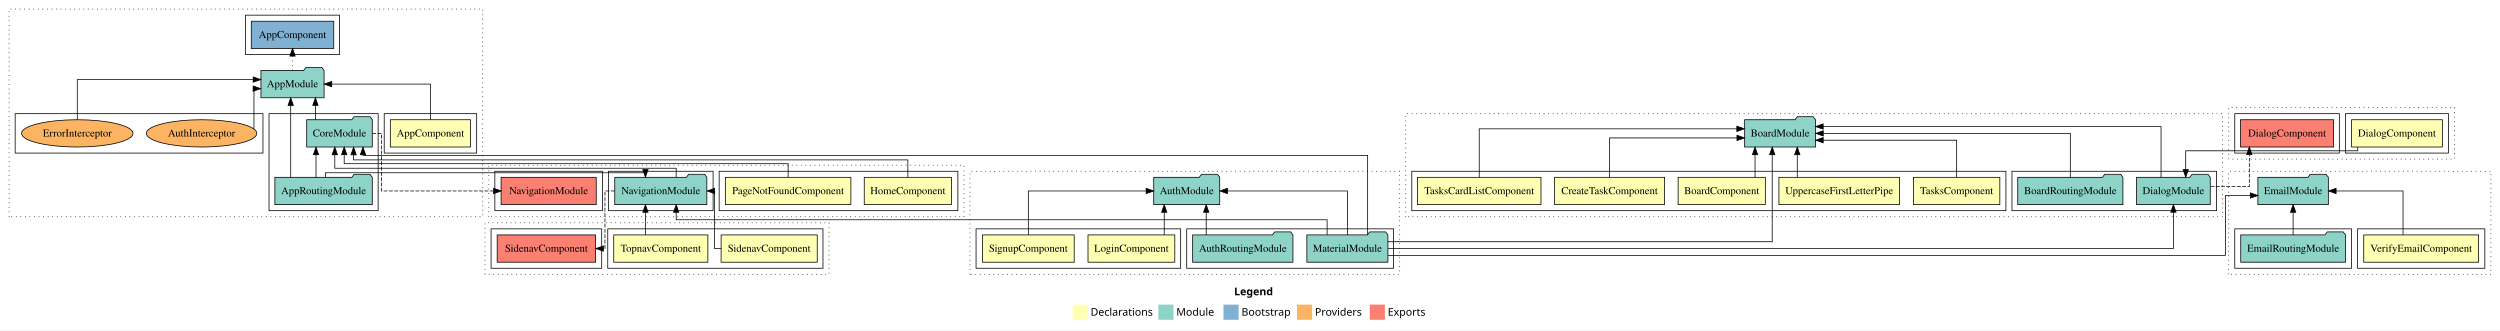
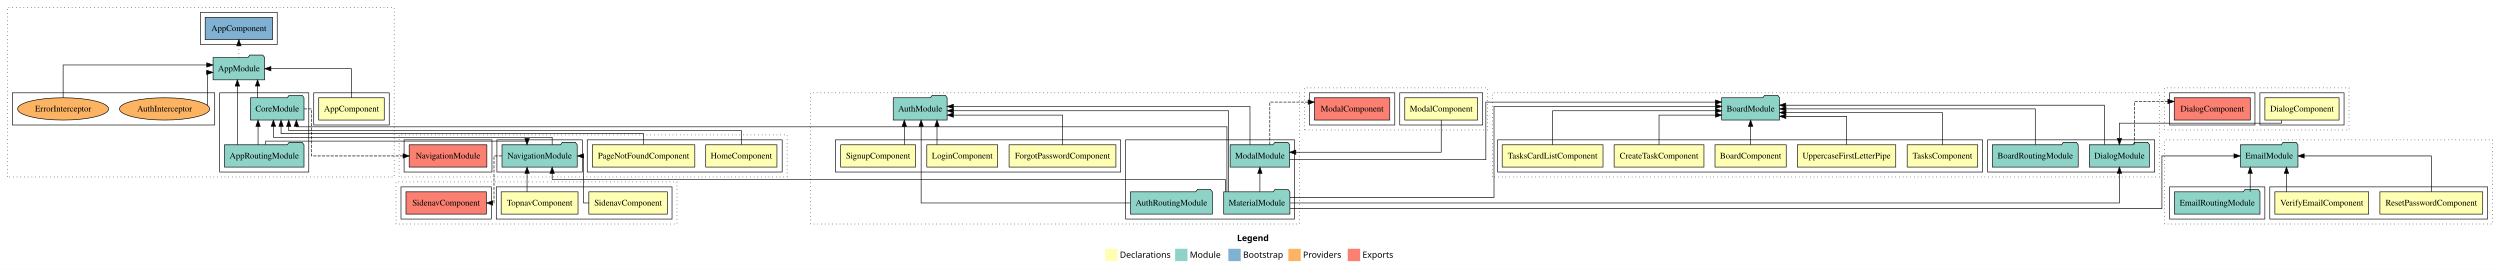
- <svg xmlns="http://www.w3.org/2000/svg" width="3299pt" height="436pt" viewBox="0.00 0.00 3299.00 436.00">
+ <svg xmlns="http://www.w3.org/2000/svg" width="4040pt" height="436pt" viewBox="0.00 0.00 4040.00 436.00">
  <g id="graph0" class="graph" transform="scale(1 1) rotate(0) translate(4 432)">
-     <polygon fill="#ffffff" stroke="transparent" points="-4,4 -4,-432 3295,-432 3295,4 -4,4" />
-     <text text-anchor="start" x="1624.509" y="-42.4" font-family="sans-serif" font-weight="bold" font-size="14.00" fill="#000000">Legend</text>
-     <polygon fill="#ffffb3" stroke="transparent" points="1411.5,-10 1411.5,-30 1431.5,-30 1431.5,-10 1411.5,-10" />
-     <text text-anchor="start" x="1435.129" y="-15.4" font-family="sans-serif" font-size="14.00" fill="#000000">  Declarations</text>
-     <polygon fill="#8dd3c7" stroke="transparent" points="1524.5,-10 1524.5,-30 1544.5,-30 1544.5,-10 1524.5,-10" />
-     <text text-anchor="start" x="1548.225" y="-15.4" font-family="sans-serif" font-size="14.00" fill="#000000">  Module</text>
-     <polygon fill="#80b1d3" stroke="transparent" points="1610.5,-10 1610.5,-30 1630.5,-30 1630.5,-10 1610.5,-10" />
-     <text text-anchor="start" x="1634.281" y="-15.4" font-family="sans-serif" font-size="14.00" fill="#000000">  Bootstrap</text>
-     <polygon fill="#fdb462" stroke="transparent" points="1707.5,-10 1707.5,-30 1727.5,-30 1727.5,-10 1707.5,-10" />
-     <text text-anchor="start" x="1731.173" y="-15.4" font-family="sans-serif" font-size="14.00" fill="#000000">  Providers</text>
-     <polygon fill="#fb8072" stroke="transparent" points="1803.5,-10 1803.5,-30 1823.5,-30 1823.5,-10 1803.5,-10" />
-     <text text-anchor="start" x="1827.226" y="-15.4" font-family="sans-serif" font-size="14.00" fill="#000000">  Exports</text>
+     <polygon fill="#ffffff" stroke="transparent" points="-4,4 -4,-432 4036,-432 4036,4 -4,4" />
+     <text text-anchor="start" x="1995.009" y="-42.4" font-family="sans-serif" font-weight="bold" font-size="14.00" fill="#000000">Legend</text>
+     <polygon fill="#ffffb3" stroke="transparent" points="1782,-10 1782,-30 1802,-30 1802,-10 1782,-10" />
+     <text text-anchor="start" x="1805.629" y="-15.4" font-family="sans-serif" font-size="14.00" fill="#000000">  Declarations</text>
+     <polygon fill="#8dd3c7" stroke="transparent" points="1895,-10 1895,-30 1915,-30 1915,-10 1895,-10" />
+     <text text-anchor="start" x="1918.725" y="-15.4" font-family="sans-serif" font-size="14.00" fill="#000000">  Module</text>
+     <polygon fill="#80b1d3" stroke="transparent" points="1981,-10 1981,-30 2001,-30 2001,-10 1981,-10" />
+     <text text-anchor="start" x="2004.781" y="-15.4" font-family="sans-serif" font-size="14.00" fill="#000000">  Bootstrap</text>
+     <polygon fill="#fdb462" stroke="transparent" points="2078,-10 2078,-30 2098,-30 2098,-10 2078,-10" />
+     <text text-anchor="start" x="2101.673" y="-15.4" font-family="sans-serif" font-size="14.00" fill="#000000">  Providers</text>
+     <polygon fill="#fb8072" stroke="transparent" points="2174,-10 2174,-30 2194,-30 2194,-10 2174,-10" />
+     <text text-anchor="start" x="2197.726" y="-15.4" font-family="sans-serif" font-size="14.00" fill="#000000">  Exports</text>
    <g id="clust1" class="cluster">
      <polygon fill="none" stroke="#000000" stroke-dasharray="1,5" points="8,-146 8,-420 633,-420 633,-146 8,-146" />
    </g>
    <g id="clust2" class="cluster">
      <polygon fill="none" stroke="#000000" points="503,-230 503,-282 625,-282 625,-230 503,-230" />
    </g>
    <g id="clust4" class="cluster">
      <polygon fill="none" stroke="#000000" points="351,-154 351,-282 495,-282 495,-154 351,-154" />
    </g>
    <g id="clust6" class="cluster">
      <polygon fill="none" stroke="#000000" points="320,-360 320,-412 444,-412 444,-360 320,-360" />
    </g>
    <g id="clust7" class="cluster">
      <polygon fill="none" stroke="#000000" points="16,-230 16,-282 343,-282 343,-230 16,-230" />
    </g>
    <g id="clust14" class="cluster">
-       <polygon fill="none" stroke="#000000" stroke-dasharray="1,5" points="1276,-70 1276,-206 1843,-206 1843,-70 1276,-70" />
+       <polygon fill="none" stroke="#000000" stroke-dasharray="1,5" points="1306,-70 1306,-282 2096,-282 2096,-70 1306,-70" />
    </g>
    <g id="clust15" class="cluster">
-       <polygon fill="none" stroke="#000000" points="1284,-78 1284,-130 1554,-130 1554,-78 1284,-78" />
-     </g>
-     <g id="clust18" class="cluster">
-       <polygon fill="none" stroke="#000000" points="1562,-78 1562,-130 1835,-130 1835,-78 1562,-78" />
-     </g>
-     <g id="clust28" class="cluster">
-       <polygon fill="none" stroke="#000000" stroke-dasharray="1,5" points="1851,-146 1851,-282 2929,-282 2929,-146 1851,-146" />
+       <polygon fill="none" stroke="#000000" points="1346,-154 1346,-206 1807,-206 1807,-154 1346,-154" />
+     </g>
+     <g id="clust19" class="cluster">
+       <polygon fill="none" stroke="#000000" points="1815,-78 1815,-206 2088,-206 2088,-78 1815,-78" />
    </g>
    <g id="clust29" class="cluster">
-       <polygon fill="none" stroke="#000000" points="1859,-154 1859,-206 2643,-206 2643,-154 1859,-154" />
-     </g>
-     <g id="clust35" class="cluster">
-       <polygon fill="none" stroke="#000000" points="2651,-154 2651,-206 2921,-206 2921,-154 2651,-154" />
-     </g>
-     <g id="clust45" class="cluster">
+       <polygon fill="none" stroke="#000000" stroke-dasharray="1,5" points="2408,-146 2408,-282 3486,-282 3486,-146 2408,-146" />
+     </g>
+     <g id="clust30" class="cluster">
+       <polygon fill="none" stroke="#000000" points="2416,-154 2416,-206 3200,-206 3200,-154 2416,-154" />
+     </g>
+     <g id="clust36" class="cluster">
+       <polygon fill="none" stroke="#000000" points="3208,-154 3208,-206 3478,-206 3478,-154 3208,-154" />
+     </g>
+     <g id="clust46" class="cluster">
      <polygon fill="none" stroke="#000000" stroke-dasharray="1,5" points="641,-146 641,-214 1268,-214 1268,-146 641,-146" />
    </g>
-     <g id="clust46" class="cluster">
+     <g id="clust47" class="cluster">
      <polygon fill="none" stroke="#000000" points="945,-154 945,-206 1260,-206 1260,-154 945,-154" />
    </g>
-     <g id="clust49" class="cluster">
+     <g id="clust50" class="cluster">
      <polygon fill="none" stroke="#000000" points="799,-154 799,-206 937,-206 937,-154 799,-154" />
    </g>
-     <g id="clust50" class="cluster">
+     <g id="clust51" class="cluster">
      <polygon fill="none" stroke="#000000" points="649,-154 649,-206 791,-206 791,-154 649,-154" />
    </g>
-     <g id="clust53" class="cluster">
-       <polygon fill="none" stroke="#000000" stroke-dasharray="1,5" points="2937,-222 2937,-290 3235,-290 3235,-222 2937,-222" />
-     </g>
    <g id="clust54" class="cluster">
-       <polygon fill="none" stroke="#000000" points="3091,-230 3091,-282 3227,-282 3227,-230 3091,-230" />
-     </g>
-     <g id="clust57" class="cluster">
-       <polygon fill="none" stroke="#000000" points="2945,-230 2945,-282 3083,-282 3083,-230 2945,-230" />
-     </g>
-     <g id="clust60" class="cluster">
-       <polygon fill="none" stroke="#000000" stroke-dasharray="1,5" points="2937,-70 2937,-206 3283,-206 3283,-70 2937,-70" />
+       <polygon fill="none" stroke="#000000" stroke-dasharray="1,5" points="3494,-222 3494,-290 3792,-290 3792,-222 3494,-222" />
+     </g>
+     <g id="clust55" class="cluster">
+       <polygon fill="none" stroke="#000000" points="3648,-230 3648,-282 3784,-282 3784,-230 3648,-230" />
+     </g>
+     <g id="clust58" class="cluster">
+       <polygon fill="none" stroke="#000000" points="3502,-230 3502,-282 3640,-282 3640,-230 3502,-230" />
    </g>
    <g id="clust61" class="cluster">
-       <polygon fill="none" stroke="#000000" points="3107,-78 3107,-130 3275,-130 3275,-78 3107,-78" />
-     </g>
-     <g id="clust63" class="cluster">
-       <polygon fill="none" stroke="#000000" points="2945,-78 2945,-130 3099,-130 3099,-78 2945,-78" />
-     </g>
-     <g id="clust79" class="cluster">
+       <polygon fill="none" stroke="#000000" stroke-dasharray="1,5" points="3494,-70 3494,-206 4024,-206 4024,-70 3494,-70" />
+     </g>
+     <g id="clust62" class="cluster">
+       <polygon fill="none" stroke="#000000" points="3664,-78 3664,-130 4016,-130 4016,-78 3664,-78" />
+     </g>
+     <g id="clust65" class="cluster">
+       <polygon fill="none" stroke="#000000" points="3502,-78 3502,-130 3656,-130 3656,-78 3502,-78" />
+     </g>
+     <g id="clust81" class="cluster">
+       <polygon fill="none" stroke="#000000" stroke-dasharray="1,5" points="2104,-222 2104,-290 2400,-290 2400,-222 2104,-222" />
+     </g>
+     <g id="clust82" class="cluster">
+       <polygon fill="none" stroke="#000000" points="2258,-230 2258,-282 2392,-282 2392,-230 2258,-230" />
+     </g>
+     <g id="clust85" class="cluster">
+       <polygon fill="none" stroke="#000000" points="2112,-230 2112,-282 2250,-282 2250,-230 2112,-230" />
+     </g>
+     <g id="clust88" class="cluster">
      <polygon fill="none" stroke="#000000" stroke-dasharray="1,5" points="636,-70 636,-138 1090,-138 1090,-70 636,-70" />
    </g>
-     <g id="clust80" class="cluster">
+     <g id="clust89" class="cluster">
      <polygon fill="none" stroke="#000000" points="798,-78 798,-130 1082,-130 1082,-78 798,-78" />
    </g>
-     <g id="clust84" class="cluster">
+     <g id="clust93" class="cluster">
      <polygon fill="none" stroke="#000000" points="644,-78 644,-130 790,-130 790,-78 644,-78" />
    </g>
    <g id="node1" class="node">
      <polygon fill="#ffffb3" stroke="#000000" points="616.94,-274 511.06,-274 511.06,-238 616.94,-238 616.94,-274" />
      <text text-anchor="middle" x="564" y="-251.8" font-family="Times,serif" font-size="14.00" fill="#000000">AppComponent</text>
    </g>
    <g id="node2" class="node">
      <polygon fill="#8dd3c7" stroke="#000000" points="423.657,-339 420.657,-343 399.657,-343 396.657,-339 340.343,-339 340.343,-303 423.657,-303 423.657,-339" />
      <text text-anchor="middle" x="382" y="-316.8" font-family="Times,serif" font-size="14.00" fill="#000000">AppModule</text>
    </g>
    <g id="edge1" class="edge">
      <path fill="none" stroke="#000000" d="M564,-274.106C564,-293.339 564,-321 564,-321 564,-321 433.755,-321 433.755,-321" />
      <polygon fill="#000000" stroke="#000000" points="433.755,-317.5 423.755,-321 433.754,-324.5 433.755,-317.5" />
    </g>
    <g id="node5" class="node">
      <polygon fill="#80b1d3" stroke="#000000" points="436.439,-404 327.561,-404 327.561,-368 436.439,-368 436.439,-404" />
      <text text-anchor="middle" x="382" y="-381.8" font-family="Times,serif" font-size="14.00" fill="#000000">AppComponent </text>
    </g>
    <g id="edge4" class="edge">
      <path fill="none" stroke="#000000" stroke-dasharray="1,5" d="M382,-339.106C382,-339.106 382,-357.991 382,-357.991" />
      <polygon fill="#000000" stroke="#000000" points="378.5,-357.991 382,-367.991 385.5,-357.991 378.5,-357.991" />
    </g>
    <g id="node3" class="node">
      <polygon fill="#8dd3c7" stroke="#000000" points="487.274,-198 484.274,-202 463.274,-202 460.274,-198 358.726,-198 358.726,-162 487.274,-162 487.274,-198" />
      <text text-anchor="middle" x="423" y="-175.8" font-family="Times,serif" font-size="14.00" fill="#000000">AppRoutingModule</text>
    </g>
    <g id="edge2" class="edge">
      <path fill="none" stroke="#000000" d="M379.616,-198.145C379.616,-198.145 379.616,-292.925 379.616,-292.925" />
      <polygon fill="#000000" stroke="#000000" points="376.116,-292.925 379.616,-302.925 383.116,-292.925 376.116,-292.925" />
    </g>
    <g id="node4" class="node">
      <polygon fill="#8dd3c7" stroke="#000000" points="487.262,-274 484.262,-278 463.262,-278 460.262,-274 400.738,-274 400.738,-238 487.262,-238 487.262,-274" />
      <text text-anchor="middle" x="444" y="-251.8" font-family="Times,serif" font-size="14.00" fill="#000000">CoreModule</text>
    </g>
-     <g id="edge21" class="edge">
+     <g id="edge24" class="edge">
      <path fill="none" stroke="#000000" d="M413.014,-198.011C413.014,-198.011 413.014,-227.855 413.014,-227.855" />
      <polygon fill="#000000" stroke="#000000" points="409.514,-227.855 413.014,-237.855 416.514,-227.855 409.514,-227.855" />
    </g>
-     <g id="node23" class="node">
+     <g id="node25" class="node">
      <polygon fill="#8dd3c7" stroke="#000000" points="928.758,-198 925.758,-202 904.758,-202 901.758,-198 807.242,-198 807.242,-162 928.758,-162 928.758,-198" />
      <text text-anchor="middle" x="868" y="-175.8" font-family="Times,serif" font-size="14.00" fill="#000000">NavigationModule</text>
    </g>
-     <g id="edge33" class="edge">
+     <g id="edge40" class="edge">
      <path fill="none" stroke="#000000" d="M425.408,-198.19C425.408,-201.538 425.408,-204 425.408,-204 425.408,-204 847.707,-204 847.707,-204 847.707,-204 847.707,-203.419 847.707,-203.419" />
      <polygon fill="#000000" stroke="#000000" points="851.207,-208.19 847.707,-198.19 844.207,-208.19 851.207,-208.19" />
    </g>
    <g id="edge3" class="edge">
      <path fill="none" stroke="#000000" d="M412.224,-274.106C412.224,-274.106 412.224,-292.991 412.224,-292.991" />
      <polygon fill="#000000" stroke="#000000" points="408.724,-292.991 412.224,-302.991 415.724,-292.991 408.724,-292.991" />
    </g>
-     <g id="node24" class="node">
+     <g id="node26" class="node">
      <polygon fill="#fb8072" stroke="#000000" points="782.758,-198 657.242,-198 657.242,-162 782.758,-162 782.758,-198" />
      <text text-anchor="middle" x="720" y="-175.8" font-family="Times,serif" font-size="14.00" fill="#000000">NavigationModule </text>
    </g>
-     <g id="edge24" class="edge">
+     <g id="edge27" class="edge">
      <path fill="none" stroke="#000000" stroke-dasharray="5,2" d="M487.327,-256C494.328,-256 499.334,-256 499.334,-256 499.334,-256 499.334,-180 499.334,-180 499.334,-180 647.356,-180 647.356,-180" />
      <polygon fill="#000000" stroke="#000000" points="647.356,-183.5 657.356,-180 647.356,-176.5 647.356,-183.5" />
    </g>
    <g id="node6" class="node">
      <ellipse fill="#fdb462" stroke="#000000" cx="262" cy="-256" rx="72.912" ry="18" />
      <text text-anchor="middle" x="262" y="-251.8" font-family="Times,serif" font-size="14.00" fill="#000000">AuthInterceptor</text>
    </g>
    <g id="edge5" class="edge">
      <path fill="none" stroke="#000000" d="M331.118,-261.873C331.118,-276.796 331.118,-315 331.118,-315 331.118,-315 332.004,-315 332.004,-315" />
      <polygon fill="#000000" stroke="#000000" points="329.981,-318.5 339.981,-315 329.981,-311.5 329.981,-318.5" />
    </g>
    <g id="node7" class="node">
      <ellipse fill="#fdb462" stroke="#000000" cx="98" cy="-256" rx="73.533" ry="18" />
      <text text-anchor="middle" x="98" y="-251.8" font-family="Times,serif" font-size="14.00" fill="#000000">ErrorInterceptor</text>
    </g>
    <g id="edge6" class="edge">
      <path fill="none" stroke="#000000" d="M98,-274.284C98,-295.321 98,-327 98,-327 98,-327 330.095,-327 330.095,-327" />
      <polygon fill="#000000" stroke="#000000" points="330.095,-330.5 340.095,-327 330.095,-323.5 330.095,-330.5" />
    </g>
    <g id="node8" class="node">
-       <polygon fill="#ffffb3" stroke="#000000" points="1546.276,-122 1431.724,-122 1431.724,-86 1546.276,-86 1546.276,-122" />
-       <text text-anchor="middle" x="1489" y="-99.8" font-family="Times,serif" font-size="14.00" fill="#000000">LoginComponent</text>
+       <polygon fill="#ffffb3" stroke="#000000" points="1799.32,-198 1626.68,-198 1626.68,-162 1799.32,-162 1799.32,-198" />
+       <text text-anchor="middle" x="1713" y="-175.8" font-family="Times,serif" font-size="14.00" fill="#000000">ForgotPasswordComponent</text>
+     </g>
+     <g id="node11" class="node">
+       <polygon fill="#8dd3c7" stroke="#000000" points="1526.548,-274 1523.548,-278 1502.548,-278 1499.548,-274 1439.452,-274 1439.452,-238 1526.548,-238 1526.548,-274" />
+       <text text-anchor="middle" x="1483" y="-251.8" font-family="Times,serif" font-size="14.00" fill="#000000">AuthModule</text>
+     </g>
+     <g id="edge7" class="edge">
+       <path fill="none" stroke="#000000" d="M1713,-198.035C1713,-217.576 1713,-246 1713,-246 1713,-246 1536.803,-246 1536.803,-246" />
+       <polygon fill="#000000" stroke="#000000" points="1536.803,-242.5 1526.803,-246 1536.803,-249.5 1536.803,-242.5" />
+     </g>
+     <g id="node9" class="node">
+       <polygon fill="#ffffb3" stroke="#000000" points="1608.276,-198 1493.724,-198 1493.724,-162 1608.276,-162 1608.276,-198" />
+       <text text-anchor="middle" x="1551" y="-175.8" font-family="Times,serif" font-size="14.00" fill="#000000">LoginComponent</text>
+     </g>
+     <g id="edge8" class="edge">
+       <path fill="none" stroke="#000000" d="M1510.193,-198.011C1510.193,-198.011 1510.193,-227.855 1510.193,-227.855" />
+       <polygon fill="#000000" stroke="#000000" points="1506.693,-227.855 1510.193,-237.855 1513.693,-227.855 1506.693,-227.855" />
    </g>
    <g id="node10" class="node">
-       <polygon fill="#8dd3c7" stroke="#000000" points="1605.548,-198 1602.548,-202 1581.548,-202 1578.548,-198 1518.452,-198 1518.452,-162 1605.548,-162 1605.548,-198" />
-       <text text-anchor="middle" x="1562" y="-175.8" font-family="Times,serif" font-size="14.00" fill="#000000">AuthModule</text>
-     </g>
-     <g id="edge7" class="edge">
-       <path fill="none" stroke="#000000" d="M1532.307,-122.011C1532.307,-122.011 1532.307,-151.855 1532.307,-151.855" />
-       <polygon fill="#000000" stroke="#000000" points="1528.807,-151.855 1532.307,-161.855 1535.807,-151.855 1528.807,-151.855" />
-     </g>
-     <g id="node9" class="node">
-       <polygon fill="#ffffb3" stroke="#000000" points="1413.506,-122 1292.494,-122 1292.494,-86 1413.506,-86 1413.506,-122" />
-       <text text-anchor="middle" x="1353" y="-99.8" font-family="Times,serif" font-size="14.00" fill="#000000">SignupComponent</text>
-     </g>
-     <g id="edge8" class="edge">
-       <path fill="none" stroke="#000000" d="M1353,-122.011C1353,-144.485 1353,-180 1353,-180 1353,-180 1508.441,-180 1508.441,-180" />
-       <polygon fill="#000000" stroke="#000000" points="1508.441,-183.5 1518.441,-180 1508.441,-176.5 1508.441,-183.5" />
-     </g>
-     <g id="node11" class="node">
-       <polygon fill="#8dd3c7" stroke="#000000" points="1702.165,-122 1699.165,-126 1678.165,-126 1675.165,-122 1569.835,-122 1569.835,-86 1702.165,-86 1702.165,-122" />
-       <text text-anchor="middle" x="1636" y="-99.8" font-family="Times,serif" font-size="14.00" fill="#000000">AuthRoutingModule</text>
+       <polygon fill="#ffffb3" stroke="#000000" points="1475.506,-198 1354.494,-198 1354.494,-162 1475.506,-162 1475.506,-198" />
+       <text text-anchor="middle" x="1415" y="-175.8" font-family="Times,serif" font-size="14.00" fill="#000000">SignupComponent</text>
    </g>
    <g id="edge9" class="edge">
-       <path fill="none" stroke="#000000" d="M1587.721,-122.011C1587.721,-122.011 1587.721,-151.855 1587.721,-151.855" />
-       <polygon fill="#000000" stroke="#000000" points="1584.221,-151.855 1587.721,-161.855 1591.221,-151.855 1584.221,-151.855" />
+       <path fill="none" stroke="#000000" d="M1457.365,-198.011C1457.365,-198.011 1457.365,-227.855 1457.365,-227.855" />
+       <polygon fill="#000000" stroke="#000000" points="1453.865,-227.855 1457.365,-237.855 1460.865,-227.855 1453.865,-227.855" />
    </g>
    <g id="node12" class="node">
-       <polygon fill="#8dd3c7" stroke="#000000" points="1827.471,-122 1824.471,-126 1803.471,-126 1800.471,-122 1720.529,-122 1720.529,-86 1827.471,-86 1827.471,-122" />
-       <text text-anchor="middle" x="1774" y="-99.8" font-family="Times,serif" font-size="14.00" fill="#000000">MaterialModule</text>
-     </g>
-     <g id="edge22" class="edge">
-       <path fill="none" stroke="#000000" d="M1800.743,-122.149C1800.743,-156.364 1800.743,-227 1800.743,-227 1800.743,-227 474.986,-227 474.986,-227 474.986,-227 474.986,-228.08 474.986,-228.08" />
+       <polygon fill="#8dd3c7" stroke="#000000" points="1955.165,-122 1952.165,-126 1931.165,-126 1928.165,-122 1822.835,-122 1822.835,-86 1955.165,-86 1955.165,-122" />
+       <text text-anchor="middle" x="1889" y="-99.8" font-family="Times,serif" font-size="14.00" fill="#000000">AuthRoutingModule</text>
+     </g>
+     <g id="edge10" class="edge">
+       <path fill="none" stroke="#000000" d="M1822.667,-104C1707.928,-104 1484.557,-104 1484.557,-104 1484.557,-104 1484.557,-227.967 1484.557,-227.967" />
+       <polygon fill="#000000" stroke="#000000" points="1481.058,-227.967 1484.557,-237.967 1488.058,-227.967 1481.058,-227.967" />
+     </g>
+     <g id="node13" class="node">
+       <polygon fill="#8dd3c7" stroke="#000000" points="2080.471,-122 2077.471,-126 2056.471,-126 2053.471,-122 1973.529,-122 1973.529,-86 2080.471,-86 2080.471,-122" />
+       <text text-anchor="middle" x="2027" y="-99.8" font-family="Times,serif" font-size="14.00" fill="#000000">MaterialModule</text>
+     </g>
+     <g id="edge25" class="edge">
+       <path fill="none" stroke="#000000" d="M1978.733,-122.149C1978.733,-156.364 1978.733,-227 1978.733,-227 1978.733,-227 474.986,-227 474.986,-227 474.986,-227 474.986,-228.08 474.986,-228.08" />
      <polygon fill="#000000" stroke="#000000" points="471.486,-227.798 474.986,-237.798 478.486,-227.799 471.486,-227.798" />
    </g>
-     <g id="edge10" class="edge">
-       <path fill="none" stroke="#000000" d="M1774,-122.011C1774,-144.485 1774,-180 1774,-180 1774,-180 1615.669,-180 1615.669,-180" />
-       <polygon fill="#000000" stroke="#000000" points="1615.669,-176.5 1605.669,-180 1615.669,-183.5 1615.669,-176.5" />
+     <g id="edge11" class="edge">
+       <path fill="none" stroke="#000000" d="M1981.341,-122.27C1981.341,-162.058 1981.341,-253 1981.341,-253 1981.341,-253 1536.788,-253 1536.788,-253" />
+       <polygon fill="#000000" stroke="#000000" points="1536.788,-249.5 1526.788,-253 1536.788,-256.5 1536.788,-249.5" />
+     </g>
+     <g id="node14" class="node">
+       <polygon fill="#8dd3c7" stroke="#000000" points="2080.1,-198 2077.1,-202 2056.1,-202 2053.1,-198 1983.9,-198 1983.9,-162 2080.1,-162 2080.1,-198" />
+       <text text-anchor="middle" x="2032" y="-175.8" font-family="Times,serif" font-size="14.00" fill="#000000">ModalModule</text>
+     </g>
+     <g id="edge36" class="edge">
+       <path fill="none" stroke="#000000" d="M2032,-122.011C2032,-122.011 2032,-151.855 2032,-151.855" />
+       <polygon fill="#000000" stroke="#000000" points="2028.5,-151.855 2032,-161.855 2035.5,-151.855 2028.5,-151.855" />
+     </g>
+     <g id="node20" class="node">
+       <polygon fill="#8dd3c7" stroke="#000000" points="2871.762,-274 2868.762,-278 2847.762,-278 2844.762,-274 2778.238,-274 2778.238,-238 2871.762,-238 2871.762,-274" />
+       <text text-anchor="middle" x="2825" y="-251.8" font-family="Times,serif" font-size="14.00" fill="#000000">BoardModule</text>
+     </g>
+     <g id="edge20" class="edge">
+       <path fill="none" stroke="#000000" d="M2080.703,-113C2186.198,-113 2410.321,-113 2410.321,-113 2410.321,-113 2410.321,-260 2410.321,-260 2410.321,-260 2768.237,-260 2768.237,-260" />
+       <polygon fill="#000000" stroke="#000000" points="2768.237,-263.5 2778.237,-260 2768.237,-256.5 2768.237,-263.5" />
+     </g>
+     <g id="node22" class="node">
+       <polygon fill="#8dd3c7" stroke="#000000" points="3469.653,-198 3466.653,-202 3445.653,-202 3442.653,-198 3372.347,-198 3372.347,-162 3469.653,-162 3469.653,-198" />
+       <text text-anchor="middle" x="3421" y="-175.8" font-family="Times,serif" font-size="14.00" fill="#000000">DialogModule</text>
+     </g>
+     <g id="edge29" class="edge">
+       <path fill="none" stroke="#000000" d="M2080.792,-104C2336.977,-104 3421,-104 3421,-104 3421,-104 3421,-151.989 3421,-151.989" />
+       <polygon fill="#000000" stroke="#000000" points="3417.5,-151.989 3421,-161.989 3424.5,-151.989 3417.5,-151.989" />
+     </g>
+     <g id="edge41" class="edge">
+       <path fill="none" stroke="#000000" d="M1976.124,-122.11C1976.124,-131.897 1976.124,-142 1976.124,-142 1976.124,-142 888.293,-142 888.293,-142 888.293,-142 888.293,-151.89 888.293,-151.89" />
+       <polygon fill="#000000" stroke="#000000" points="884.793,-151.89 888.293,-161.89 891.793,-151.89 884.793,-151.89" />
+     </g>
+     <g id="node31" class="node">
+       <polygon fill="#8dd3c7" stroke="#000000" points="3709.489,-198 3706.489,-202 3685.489,-202 3682.489,-198 3616.511,-198 3616.511,-162 3709.489,-162 3709.489,-198" />
+       <text text-anchor="middle" x="3663" y="-175.8" font-family="Times,serif" font-size="14.00" fill="#000000">EmailModule</text>
+     </g>
+     <g id="edge34" class="edge">
+       <path fill="none" stroke="#000000" d="M2080.792,-95C2344.679,-95 3489.679,-95 3489.679,-95 3489.679,-95 3489.679,-180 3489.679,-180 3489.679,-180 3606.097,-180 3606.097,-180" />
+       <polygon fill="#000000" stroke="#000000" points="3606.097,-183.5 3616.097,-180 3606.097,-176.5 3606.097,-183.5" />
+     </g>
+     <g id="edge12" class="edge">
+       <path fill="none" stroke="#000000" d="M2015.983,-198.153C2015.983,-221.757 2015.983,-260 2015.983,-260 2015.983,-260 1536.616,-260 1536.616,-260" />
+       <polygon fill="#000000" stroke="#000000" points="1536.616,-256.5 1526.616,-260 1536.616,-263.5 1536.616,-256.5" />
+     </g>
+     <g id="edge21" class="edge">
+       <path fill="none" stroke="#000000" d="M2080.11,-174C2179.259,-174 2397.131,-174 2397.131,-174 2397.131,-174 2397.131,-267 2397.131,-267 2397.131,-267 2767.987,-267 2767.987,-267" />
+       <polygon fill="#000000" stroke="#000000" points="2767.987,-270.5 2777.987,-267 2767.986,-263.5 2767.987,-270.5" />
+     </g>
+     <g id="node34" class="node">
+       <polygon fill="#fb8072" stroke="#000000" points="2241.883,-274 2120.117,-274 2120.117,-238 2241.883,-238 2241.883,-274" />
+       <text text-anchor="middle" x="2181" y="-251.8" font-family="Times,serif" font-size="14.00" fill="#000000">ModalComponent </text>
+     </g>
+     <g id="edge37" class="edge">
+       <path fill="none" stroke="#000000" stroke-dasharray="5,2" d="M2048.017,-198.026C2048.017,-223.509 2048.017,-267 2048.017,-267 2048.017,-267 2109.957,-267 2109.957,-267" />
+       <polygon fill="#000000" stroke="#000000" points="2109.957,-270.5 2119.957,-267 2109.957,-263.5 2109.957,-270.5" />
+     </g>
+     <g id="node15" class="node">
+       <polygon fill="#ffffb3" stroke="#000000" points="2882.545,-198 2767.455,-198 2767.455,-162 2882.545,-162 2882.545,-198" />
+       <text text-anchor="middle" x="2825" y="-175.8" font-family="Times,serif" font-size="14.00" fill="#000000">BoardComponent</text>
+     </g>
+     <g id="edge13" class="edge">
+       <path fill="none" stroke="#000000" d="M2825,-198.011C2825,-198.011 2825,-227.855 2825,-227.855" />
+       <polygon fill="#000000" stroke="#000000" points="2821.5,-227.855 2825,-237.855 2828.5,-227.855 2821.5,-227.855" />
+     </g>
+     <g id="node16" class="node">
+       <polygon fill="#ffffb3" stroke="#000000" points="2749.576,-198 2604.424,-198 2604.424,-162 2749.576,-162 2749.576,-198" />
+       <text text-anchor="middle" x="2677" y="-175.8" font-family="Times,serif" font-size="14.00" fill="#000000">CreateTaskComponent</text>
+     </g>
+     <g id="edge14" class="edge">
+       <path fill="none" stroke="#000000" d="M2677,-198.035C2677,-217.576 2677,-246 2677,-246 2677,-246 2768.172,-246 2768.172,-246" />
+       <polygon fill="#000000" stroke="#000000" points="2768.172,-249.5 2778.172,-246 2768.172,-242.5 2768.172,-249.5" />
+     </g>
+     <g id="node17" class="node">
+       <polygon fill="#ffffb3" stroke="#000000" points="2586.479,-198 2423.521,-198 2423.521,-162 2586.479,-162 2586.479,-198" />
+       <text text-anchor="middle" x="2505" y="-175.8" font-family="Times,serif" font-size="14.00" fill="#000000">TasksCardListComponent</text>
+     </g>
+     <g id="edge15" class="edge">
+       <path fill="none" stroke="#000000" d="M2505,-198.045C2505,-219.662 2505,-253 2505,-253 2505,-253 2768.126,-253 2768.126,-253" />
+       <polygon fill="#000000" stroke="#000000" points="2768.127,-256.5 2778.126,-253 2768.126,-249.5 2768.127,-256.5" />
    </g>
    <g id="node18" class="node">
-       <polygon fill="#8dd3c7" stroke="#000000" points="2391.762,-274 2388.762,-278 2367.762,-278 2364.762,-274 2298.238,-274 2298.238,-238 2391.762,-238 2391.762,-274" />
-       <text text-anchor="middle" x="2345" y="-251.8" font-family="Times,serif" font-size="14.00" fill="#000000">BoardModule</text>
+       <polygon fill="#ffffb3" stroke="#000000" points="3191.989,-198 3078.011,-198 3078.011,-162 3191.989,-162 3191.989,-198" />
+       <text text-anchor="middle" x="3135" y="-175.8" font-family="Times,serif" font-size="14.00" fill="#000000">TasksComponent</text>
+     </g>
+     <g id="edge16" class="edge">
+       <path fill="none" stroke="#000000" d="M3135,-198.027C3135,-218.767 3135,-250 3135,-250 3135,-250 2882.082,-250 2882.082,-250" />
+       <polygon fill="#000000" stroke="#000000" points="2882.082,-246.5 2872.082,-250 2882.082,-253.5 2882.082,-246.5" />
+     </g>
+     <g id="node19" class="node">
+       <polygon fill="#ffffb3" stroke="#000000" points="3059.551,-198 2900.449,-198 2900.449,-162 3059.551,-162 3059.551,-198" />
+       <text text-anchor="middle" x="2980" y="-175.8" font-family="Times,serif" font-size="14.00" fill="#000000">UppercaseFirstLetterPipe</text>
+     </g>
+     <g id="edge17" class="edge">
+       <path fill="none" stroke="#000000" d="M2980,-198.169C2980,-217.09 2980,-244 2980,-244 2980,-244 2881.926,-244 2881.926,-244" />
+       <polygon fill="#000000" stroke="#000000" points="2881.926,-240.5 2871.926,-244 2881.926,-247.5 2881.926,-240.5" />
+     </g>
+     <g id="node21" class="node">
+       <polygon fill="#8dd3c7" stroke="#000000" points="3354.38,-198 3351.38,-202 3330.38,-202 3327.38,-198 3215.62,-198 3215.62,-162 3354.38,-162 3354.38,-198" />
+       <text text-anchor="middle" x="3285" y="-175.8" font-family="Times,serif" font-size="14.00" fill="#000000">BoardRoutingModule</text>
    </g>
    <g id="edge18" class="edge">
-       <path fill="none" stroke="#000000" d="M1827.501,-113C1967.632,-113 2334.623,-113 2334.623,-113 2334.623,-113 2334.623,-227.889 2334.623,-227.889" />
-       <polygon fill="#000000" stroke="#000000" points="2331.124,-227.889 2334.623,-237.889 2338.124,-227.889 2331.124,-227.889" />
-     </g>
-     <g id="node20" class="node">
-       <polygon fill="#8dd3c7" stroke="#000000" points="2912.653,-198 2909.653,-202 2888.653,-202 2885.653,-198 2815.347,-198 2815.347,-162 2912.653,-162 2912.653,-198" />
-       <text text-anchor="middle" x="2864" y="-175.8" font-family="Times,serif" font-size="14.00" fill="#000000">DialogModule</text>
-     </g>
-     <g id="edge26" class="edge">
-       <path fill="none" stroke="#000000" d="M1827.681,-104C2047.072,-104 2864,-104 2864,-104 2864,-104 2864,-151.989 2864,-151.989" />
-       <polygon fill="#000000" stroke="#000000" points="2860.5,-151.989 2864,-161.989 2867.5,-151.989 2860.5,-151.989" />
-     </g>
-     <g id="edge34" class="edge">
-       <path fill="none" stroke="#000000" d="M1747.257,-122.11C1747.257,-131.897 1747.257,-142 1747.257,-142 1747.257,-142 888.293,-142 888.293,-142 888.293,-142 888.293,-151.89 888.293,-151.89" />
-       <polygon fill="#000000" stroke="#000000" points="884.793,-151.89 888.293,-161.89 891.793,-151.89 884.793,-151.89" />
+       <path fill="none" stroke="#000000" d="M3285,-198.011C3285,-220.485 3285,-256 3285,-256 3285,-256 2882.066,-256 2882.066,-256" />
+       <polygon fill="#000000" stroke="#000000" points="2882.066,-252.5 2872.066,-256 2882.066,-259.5 2882.066,-252.5" />
+     </g>
+     <g id="edge19" class="edge">
+       <path fill="none" stroke="#000000" d="M3396.587,-198.198C3396.587,-222.356 3396.587,-262 3396.587,-262 3396.587,-262 2881.775,-262 2881.775,-262" />
+       <polygon fill="#000000" stroke="#000000" points="2881.775,-258.5 2871.775,-262 2881.775,-265.5 2881.775,-258.5" />
    </g>
    <g id="node28" class="node">
-       <polygon fill="#8dd3c7" stroke="#000000" points="3068.489,-198 3065.489,-202 3044.489,-202 3041.489,-198 2975.511,-198 2975.511,-162 3068.489,-162 3068.489,-198" />
-       <text text-anchor="middle" x="3022" y="-175.8" font-family="Times,serif" font-size="14.00" fill="#000000">EmailModule</text>
+       <polygon fill="#fb8072" stroke="#000000" points="3632.435,-274 3509.565,-274 3509.565,-238 3632.435,-238 3632.435,-274" />
+       <text text-anchor="middle" x="3571" y="-251.8" font-family="Times,serif" font-size="14.00" fill="#000000">DialogComponent </text>
    </g>
    <g id="edge30" class="edge">
-       <path fill="none" stroke="#000000" d="M1827.562,-95C2055.439,-95 2932.679,-95 2932.679,-95 2932.679,-95 2932.679,-174 2932.679,-174 2932.679,-174 2965.508,-174 2965.508,-174" />
-       <polygon fill="#000000" stroke="#000000" points="2965.508,-177.5 2975.508,-174 2965.508,-170.5 2965.508,-177.5" />
-     </g>
-     <g id="node13" class="node">
-       <polygon fill="#ffffb3" stroke="#000000" points="2325.545,-198 2210.455,-198 2210.455,-162 2325.545,-162 2325.545,-198" />
-       <text text-anchor="middle" x="2268" y="-175.8" font-family="Times,serif" font-size="14.00" fill="#000000">BoardComponent</text>
-     </g>
-     <g id="edge11" class="edge">
-       <path fill="none" stroke="#000000" d="M2311.946,-198.011C2311.946,-198.011 2311.946,-227.855 2311.946,-227.855" />
-       <polygon fill="#000000" stroke="#000000" points="2308.446,-227.855 2311.946,-237.855 2315.446,-227.855 2308.446,-227.855" />
-     </g>
-     <g id="node14" class="node">
-       <polygon fill="#ffffb3" stroke="#000000" points="2192.576,-198 2047.424,-198 2047.424,-162 2192.576,-162 2192.576,-198" />
-       <text text-anchor="middle" x="2120" y="-175.8" font-family="Times,serif" font-size="14.00" fill="#000000">CreateTaskComponent</text>
-     </g>
-     <g id="edge12" class="edge">
-       <path fill="none" stroke="#000000" d="M2120,-198.027C2120,-218.767 2120,-250 2120,-250 2120,-250 2288.106,-250 2288.106,-250" />
-       <polygon fill="#000000" stroke="#000000" points="2288.106,-253.5 2298.106,-250 2288.106,-246.5 2288.106,-253.5" />
-     </g>
-     <g id="node15" class="node">
-       <polygon fill="#ffffb3" stroke="#000000" points="2029.479,-198 1866.521,-198 1866.521,-162 2029.479,-162 2029.479,-198" />
-       <text text-anchor="middle" x="1948" y="-175.8" font-family="Times,serif" font-size="14.00" fill="#000000">TasksCardListComponent</text>
-     </g>
-     <g id="edge13" class="edge">
-       <path fill="none" stroke="#000000" d="M1948,-198.198C1948,-222.356 1948,-262 1948,-262 1948,-262 2287.9,-262 2287.9,-262" />
-       <polygon fill="#000000" stroke="#000000" points="2287.9,-265.5 2297.9,-262 2287.9,-258.5 2287.9,-265.5" />
-     </g>
-     <g id="node16" class="node">
-       <polygon fill="#ffffb3" stroke="#000000" points="2634.989,-198 2521.011,-198 2521.011,-162 2634.989,-162 2634.989,-198" />
-       <text text-anchor="middle" x="2578" y="-175.8" font-family="Times,serif" font-size="14.00" fill="#000000">TasksComponent</text>
-     </g>
-     <g id="edge14" class="edge">
-       <path fill="none" stroke="#000000" d="M2578,-198.308C2578,-218.145 2578,-247 2578,-247 2578,-247 2401.871,-247 2401.871,-247" />
-       <polygon fill="#000000" stroke="#000000" points="2401.871,-243.5 2391.871,-247 2401.871,-250.5 2401.871,-243.5" />
-     </g>
-     <g id="node17" class="node">
-       <polygon fill="#ffffb3" stroke="#000000" points="2502.551,-198 2343.449,-198 2343.449,-162 2502.551,-162 2502.551,-198" />
-       <text text-anchor="middle" x="2423" y="-175.8" font-family="Times,serif" font-size="14.00" fill="#000000">UppercaseFirstLetterPipe</text>
-     </g>
-     <g id="edge15" class="edge">
-       <path fill="none" stroke="#000000" d="M2367.678,-198.011C2367.678,-198.011 2367.678,-227.855 2367.678,-227.855" />
-       <polygon fill="#000000" stroke="#000000" points="2364.178,-227.855 2367.678,-237.855 2371.178,-227.855 2364.178,-227.855" />
-     </g>
-     <g id="node19" class="node">
-       <polygon fill="#8dd3c7" stroke="#000000" points="2797.38,-198 2794.38,-202 2773.38,-202 2770.38,-198 2658.62,-198 2658.62,-162 2797.38,-162 2797.38,-198" />
-       <text text-anchor="middle" x="2728" y="-175.8" font-family="Times,serif" font-size="14.00" fill="#000000">BoardRoutingModule</text>
-     </g>
-     <g id="edge16" class="edge">
-       <path fill="none" stroke="#000000" d="M2728,-198.011C2728,-220.485 2728,-256 2728,-256 2728,-256 2401.963,-256 2401.963,-256" />
-       <polygon fill="#000000" stroke="#000000" points="2401.963,-252.5 2391.963,-256 2401.963,-259.5 2401.963,-252.5" />
-     </g>
-     <g id="edge17" class="edge">
-       <path fill="none" stroke="#000000" d="M2847.725,-198.026C2847.725,-222.977 2847.725,-265 2847.725,-265 2847.725,-265 2401.844,-265 2401.844,-265" />
-       <polygon fill="#000000" stroke="#000000" points="2401.844,-261.5 2391.844,-265 2401.844,-268.5 2401.844,-261.5" />
-     </g>
-     <g id="node26" class="node">
-       <polygon fill="#fb8072" stroke="#000000" points="3075.435,-274 2952.565,-274 2952.565,-238 3075.435,-238 3075.435,-274" />
-       <text text-anchor="middle" x="3014" y="-251.8" font-family="Times,serif" font-size="14.00" fill="#000000">DialogComponent </text>
-     </g>
-     <g id="edge27" class="edge">
-       <path fill="none" stroke="#000000" stroke-dasharray="5,2" d="M2912.939,-186C2938.381,-186 2964.226,-186 2964.226,-186 2964.226,-186 2964.226,-227.973 2964.226,-227.973" />
-       <polygon fill="#000000" stroke="#000000" points="2960.726,-227.973 2964.226,-237.973 2967.726,-227.973 2960.726,-227.973" />
-     </g>
-     <g id="node21" class="node">
+       <path fill="none" stroke="#000000" stroke-dasharray="5,2" d="M3445.413,-198.234C3445.413,-224.009 3445.413,-268 3445.413,-268 3445.413,-268 3499.31,-268 3499.31,-268" />
+       <polygon fill="#000000" stroke="#000000" points="3499.31,-271.5 3509.31,-268 3499.31,-264.5 3499.31,-271.5" />
+     </g>
+     <g id="node23" class="node">
      <polygon fill="#ffffb3" stroke="#000000" points="1251.545,-198 1136.455,-198 1136.455,-162 1251.545,-162 1251.545,-198" />
      <text text-anchor="middle" x="1194" y="-175.8" font-family="Times,serif" font-size="14.00" fill="#000000">HomeComponent</text>
    </g>
-     <g id="edge19" class="edge">
+     <g id="edge22" class="edge">
      <path fill="none" stroke="#000000" d="M1194,-198.102C1194,-209.086 1194,-221 1194,-221 1194,-221 462.592,-221 462.592,-221 462.592,-221 462.592,-227.68 462.592,-227.68" />
      <polygon fill="#000000" stroke="#000000" points="459.092,-227.68 462.592,-237.68 466.092,-227.68 459.092,-227.68" />
    </g>
-     <g id="node22" class="node">
+     <g id="node24" class="node">
      <polygon fill="#ffffb3" stroke="#000000" points="1118.824,-198 953.176,-198 953.176,-162 1118.824,-162 1118.824,-198" />
      <text text-anchor="middle" x="1036" y="-175.8" font-family="Times,serif" font-size="14.00" fill="#000000">PageNotFoundComponent</text>
    </g>
-     <g id="edge20" class="edge">
+     <g id="edge23" class="edge">
      <path fill="none" stroke="#000000" d="M1036,-198.422C1036,-207.279 1036,-216 1036,-216 1036,-216 450.197,-216 450.197,-216 450.197,-216 450.197,-227.873 450.197,-227.873" />
      <polygon fill="#000000" stroke="#000000" points="446.697,-227.873 450.197,-237.873 453.697,-227.873 446.697,-227.873" />
    </g>
-     <g id="edge23" class="edge">
+     <g id="edge26" class="edge">
      <path fill="none" stroke="#000000" d="M888.293,-198.143C888.293,-204.461 888.293,-210 888.293,-210 888.293,-210 437.803,-210 437.803,-210 437.803,-210 437.803,-227.82 437.803,-227.82" />
      <polygon fill="#000000" stroke="#000000" points="434.303,-227.82 437.803,-237.82 441.303,-227.82 434.303,-227.82" />
    </g>
-     <g id="node32" class="node">
+     <g id="node37" class="node">
      <polygon fill="#fb8072" stroke="#000000" points="781.935,-122 652.065,-122 652.065,-86 781.935,-86 781.935,-122" />
      <text text-anchor="middle" x="717" y="-99.8" font-family="Times,serif" font-size="14.00" fill="#000000">SidenavComponent </text>
    </g>
-     <g id="edge35" class="edge">
+     <g id="edge42" class="edge">
      <path fill="none" stroke="#000000" stroke-dasharray="5,2" d="M807.129,-180C799.49,-180 794.289,-180 794.289,-180 794.289,-180 794.289,-104 794.289,-104 794.289,-104 792.213,-104 792.213,-104" />
      <polygon fill="#000000" stroke="#000000" points="792.213,-100.5 782.213,-104 792.213,-107.5 792.213,-100.5" />
    </g>
-     <g id="node25" class="node">
-       <polygon fill="#ffffb3" stroke="#000000" points="3218.936,-274 3099.064,-274 3099.064,-238 3218.936,-238 3218.936,-274" />
-       <text text-anchor="middle" x="3159" y="-251.8" font-family="Times,serif" font-size="14.00" fill="#000000">DialogComponent</text>
-     </g>
-     <g id="edge25" class="edge">
-       <path fill="none" stroke="#000000" d="M3107.315,-237.878C3107.315,-235.027 3107.315,-233 3107.315,-233 3107.315,-233 2880.275,-233 2880.275,-233 2880.275,-233 2880.275,-208.24 2880.275,-208.24" />
-       <polygon fill="#000000" stroke="#000000" points="2883.776,-208.24 2880.275,-198.24 2876.776,-208.24 2883.776,-208.24" />
-     </g>
    <g id="node27" class="node">
-       <polygon fill="#ffffb3" stroke="#000000" points="3266.805,-122 3115.195,-122 3115.195,-86 3266.805,-86 3266.805,-122" />
-       <text text-anchor="middle" x="3191" y="-99.8" font-family="Times,serif" font-size="14.00" fill="#000000">VerifyEmailComponent</text>
+       <polygon fill="#ffffb3" stroke="#000000" points="3775.936,-274 3656.064,-274 3656.064,-238 3775.936,-238 3775.936,-274" />
+       <text text-anchor="middle" x="3716" y="-251.8" font-family="Times,serif" font-size="14.00" fill="#000000">DialogComponent</text>
    </g>
    <g id="edge28" class="edge">
-       <path fill="none" stroke="#000000" d="M3167.033,-122.011C3167.033,-144.485 3167.033,-180 3167.033,-180 3167.033,-180 3078.688,-180 3078.688,-180" />
-       <polygon fill="#000000" stroke="#000000" points="3078.688,-176.5 3068.688,-180 3078.688,-183.5 3078.688,-176.5" />
+       <path fill="none" stroke="#000000" d="M3682.889,-237.878C3682.889,-235.027 3682.889,-233 3682.889,-233 3682.889,-233 3421,-233 3421,-233 3421,-233 3421,-208.24 3421,-208.24" />
+       <polygon fill="#000000" stroke="#000000" points="3424.5,-208.24 3421,-198.24 3417.5,-208.24 3424.5,-208.24" />
    </g>
    <g id="node29" class="node">
-       <polygon fill="#8dd3c7" stroke="#000000" points="3091.107,-122 3088.107,-126 3067.107,-126 3064.107,-122 2952.893,-122 2952.893,-86 3091.107,-86 3091.107,-122" />
-       <text text-anchor="middle" x="3022" y="-99.8" font-family="Times,serif" font-size="14.00" fill="#000000">EmailRoutingModule</text>
-     </g>
-     <g id="edge29" class="edge">
-       <path fill="none" stroke="#000000" d="M3022,-122.011C3022,-122.011 3022,-151.855 3022,-151.855" />
-       <polygon fill="#000000" stroke="#000000" points="3018.5,-151.855 3022,-161.855 3025.5,-151.855 3018.5,-151.855" />
+       <polygon fill="#ffffb3" stroke="#000000" points="4008.087,-122 3841.913,-122 3841.913,-86 4008.087,-86 4008.087,-122" />
+       <text text-anchor="middle" x="3925" y="-99.8" font-family="Times,serif" font-size="14.00" fill="#000000">ResetPasswordComponent</text>
+     </g>
+     <g id="edge31" class="edge">
+       <path fill="none" stroke="#000000" d="M3925,-122.011C3925,-144.485 3925,-180 3925,-180 3925,-180 3719.538,-180 3719.538,-180" />
+       <polygon fill="#000000" stroke="#000000" points="3719.539,-176.5 3709.538,-180 3719.538,-183.5 3719.539,-176.5" />
    </g>
    <g id="node30" class="node">
+       <polygon fill="#ffffb3" stroke="#000000" points="3823.805,-122 3672.195,-122 3672.195,-86 3823.805,-86 3823.805,-122" />
+       <text text-anchor="middle" x="3748" y="-99.8" font-family="Times,serif" font-size="14.00" fill="#000000">VerifyEmailComponent</text>
+     </g>
+     <g id="edge32" class="edge">
+       <path fill="none" stroke="#000000" d="M3690.921,-122.011C3690.921,-122.011 3690.921,-151.855 3690.921,-151.855" />
+       <polygon fill="#000000" stroke="#000000" points="3687.421,-151.855 3690.921,-161.855 3694.421,-151.855 3687.421,-151.855" />
+     </g>
+     <g id="node32" class="node">
+       <polygon fill="#8dd3c7" stroke="#000000" points="3648.107,-122 3645.107,-126 3624.107,-126 3621.107,-122 3509.893,-122 3509.893,-86 3648.107,-86 3648.107,-122" />
+       <text text-anchor="middle" x="3579" y="-99.8" font-family="Times,serif" font-size="14.00" fill="#000000">EmailRoutingModule</text>
+     </g>
+     <g id="edge33" class="edge">
+       <path fill="none" stroke="#000000" d="M3632.28,-122.011C3632.28,-122.011 3632.28,-151.855 3632.28,-151.855" />
+       <polygon fill="#000000" stroke="#000000" points="3628.78,-151.855 3632.28,-161.855 3635.78,-151.855 3628.78,-151.855" />
+     </g>
+     <g id="node33" class="node">
+       <polygon fill="#ffffb3" stroke="#000000" points="2383.882,-274 2266.118,-274 2266.118,-238 2383.882,-238 2383.882,-274" />
+       <text text-anchor="middle" x="2325" y="-251.8" font-family="Times,serif" font-size="14.00" fill="#000000">ModalComponent</text>
+     </g>
+     <g id="edge35" class="edge">
+       <path fill="none" stroke="#000000" d="M2325,-237.973C2325,-217.233 2325,-186 2325,-186 2325,-186 2090.055,-186 2090.055,-186" />
+       <polygon fill="#000000" stroke="#000000" points="2090.055,-182.5 2080.055,-186 2090.055,-189.5 2090.055,-182.5" />
+     </g>
+     <g id="node35" class="node">
      <polygon fill="#ffffb3" stroke="#000000" points="1074.436,-122 947.564,-122 947.564,-86 1074.436,-86 1074.436,-122" />
      <text text-anchor="middle" x="1011" y="-99.8" font-family="Times,serif" font-size="14.00" fill="#000000">SidenavComponent</text>
    </g>
-     <g id="edge31" class="edge">
+     <g id="edge38" class="edge">
      <path fill="none" stroke="#000000" d="M947.755,-104C942.365,-104 938.916,-104 938.916,-104 938.916,-104 938.916,-180 938.916,-180 938.916,-180 937.93,-180 937.93,-180" />
      <polygon fill="#000000" stroke="#000000" points="939.056,-176.5 929.056,-180 939.056,-183.5 939.056,-176.5" />
    </g>
-     <g id="node31" class="node">
+     <g id="node36" class="node">
      <polygon fill="#ffffb3" stroke="#000000" points="930.1,-122 805.9,-122 805.9,-86 930.1,-86 930.1,-122" />
      <text text-anchor="middle" x="868" y="-99.8" font-family="Times,serif" font-size="14.00" fill="#000000">TopnavComponent</text>
    </g>
-     <g id="edge32" class="edge">
+     <g id="edge39" class="edge">
      <path fill="none" stroke="#000000" d="M847.707,-122.011C847.707,-122.011 847.707,-151.855 847.707,-151.855" />
      <polygon fill="#000000" stroke="#000000" points="844.207,-151.855 847.707,-161.855 851.207,-151.855 844.207,-151.855" />
    </g>
  </g>
</svg>
